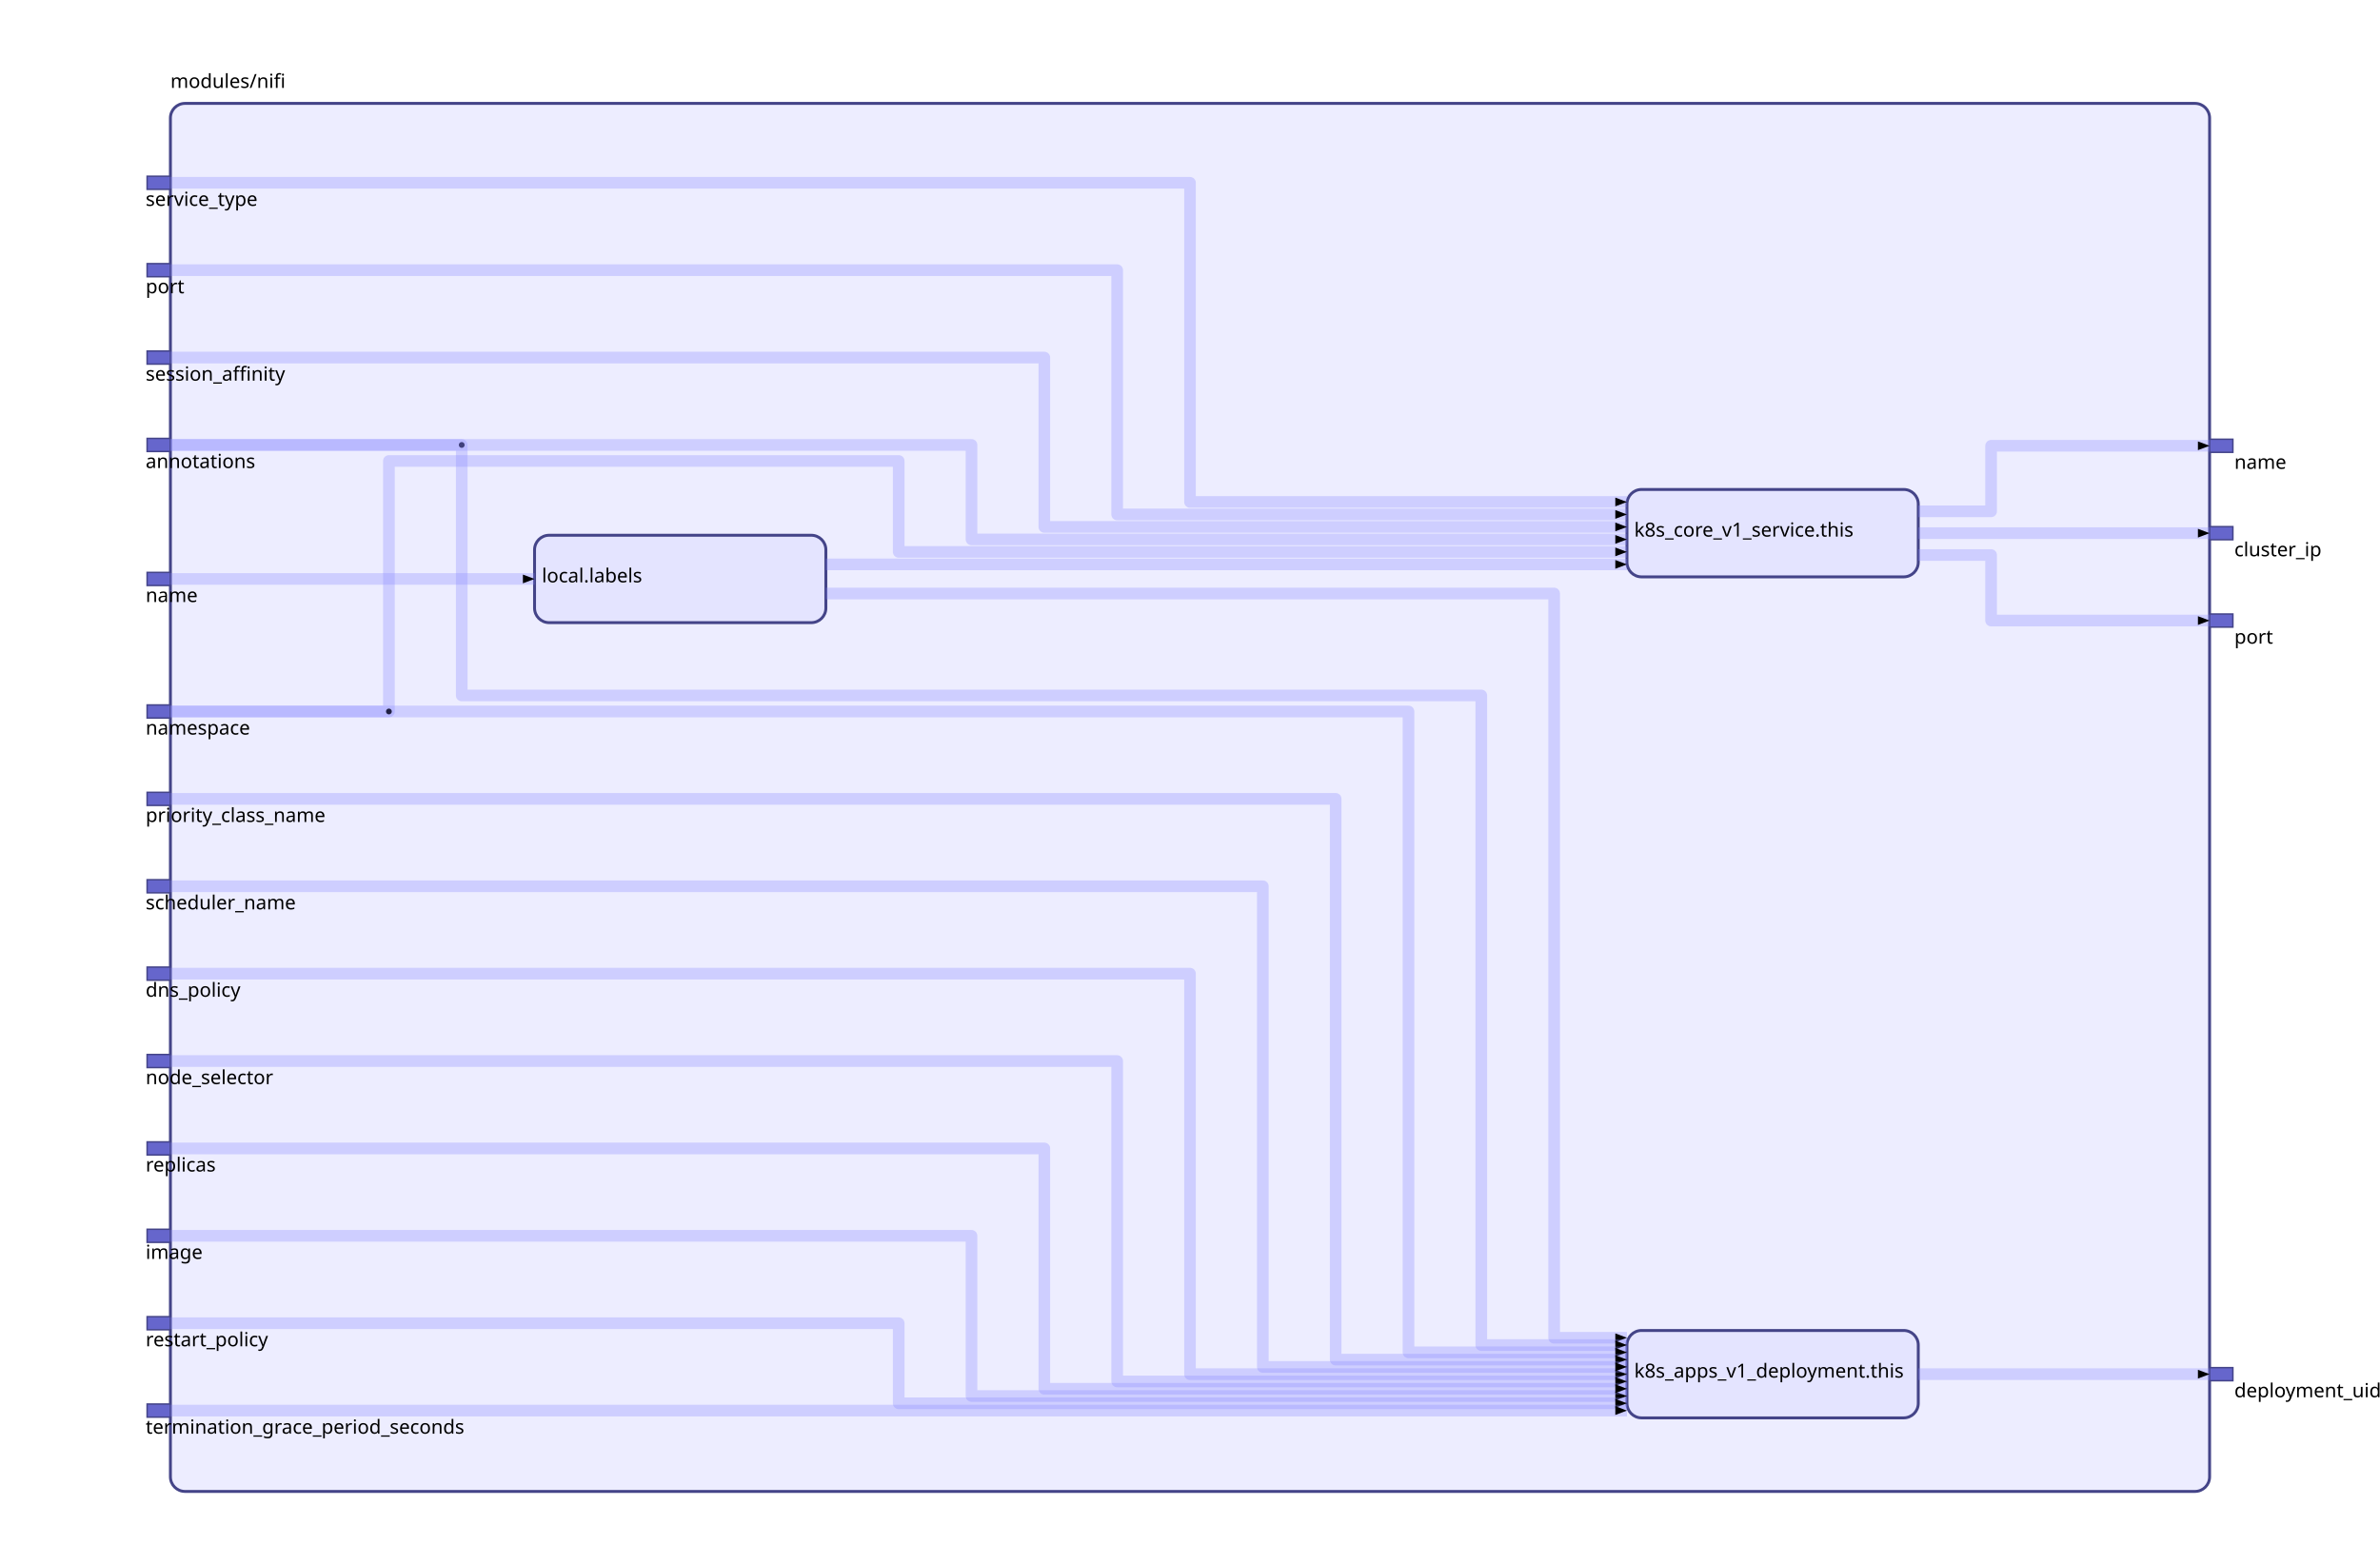
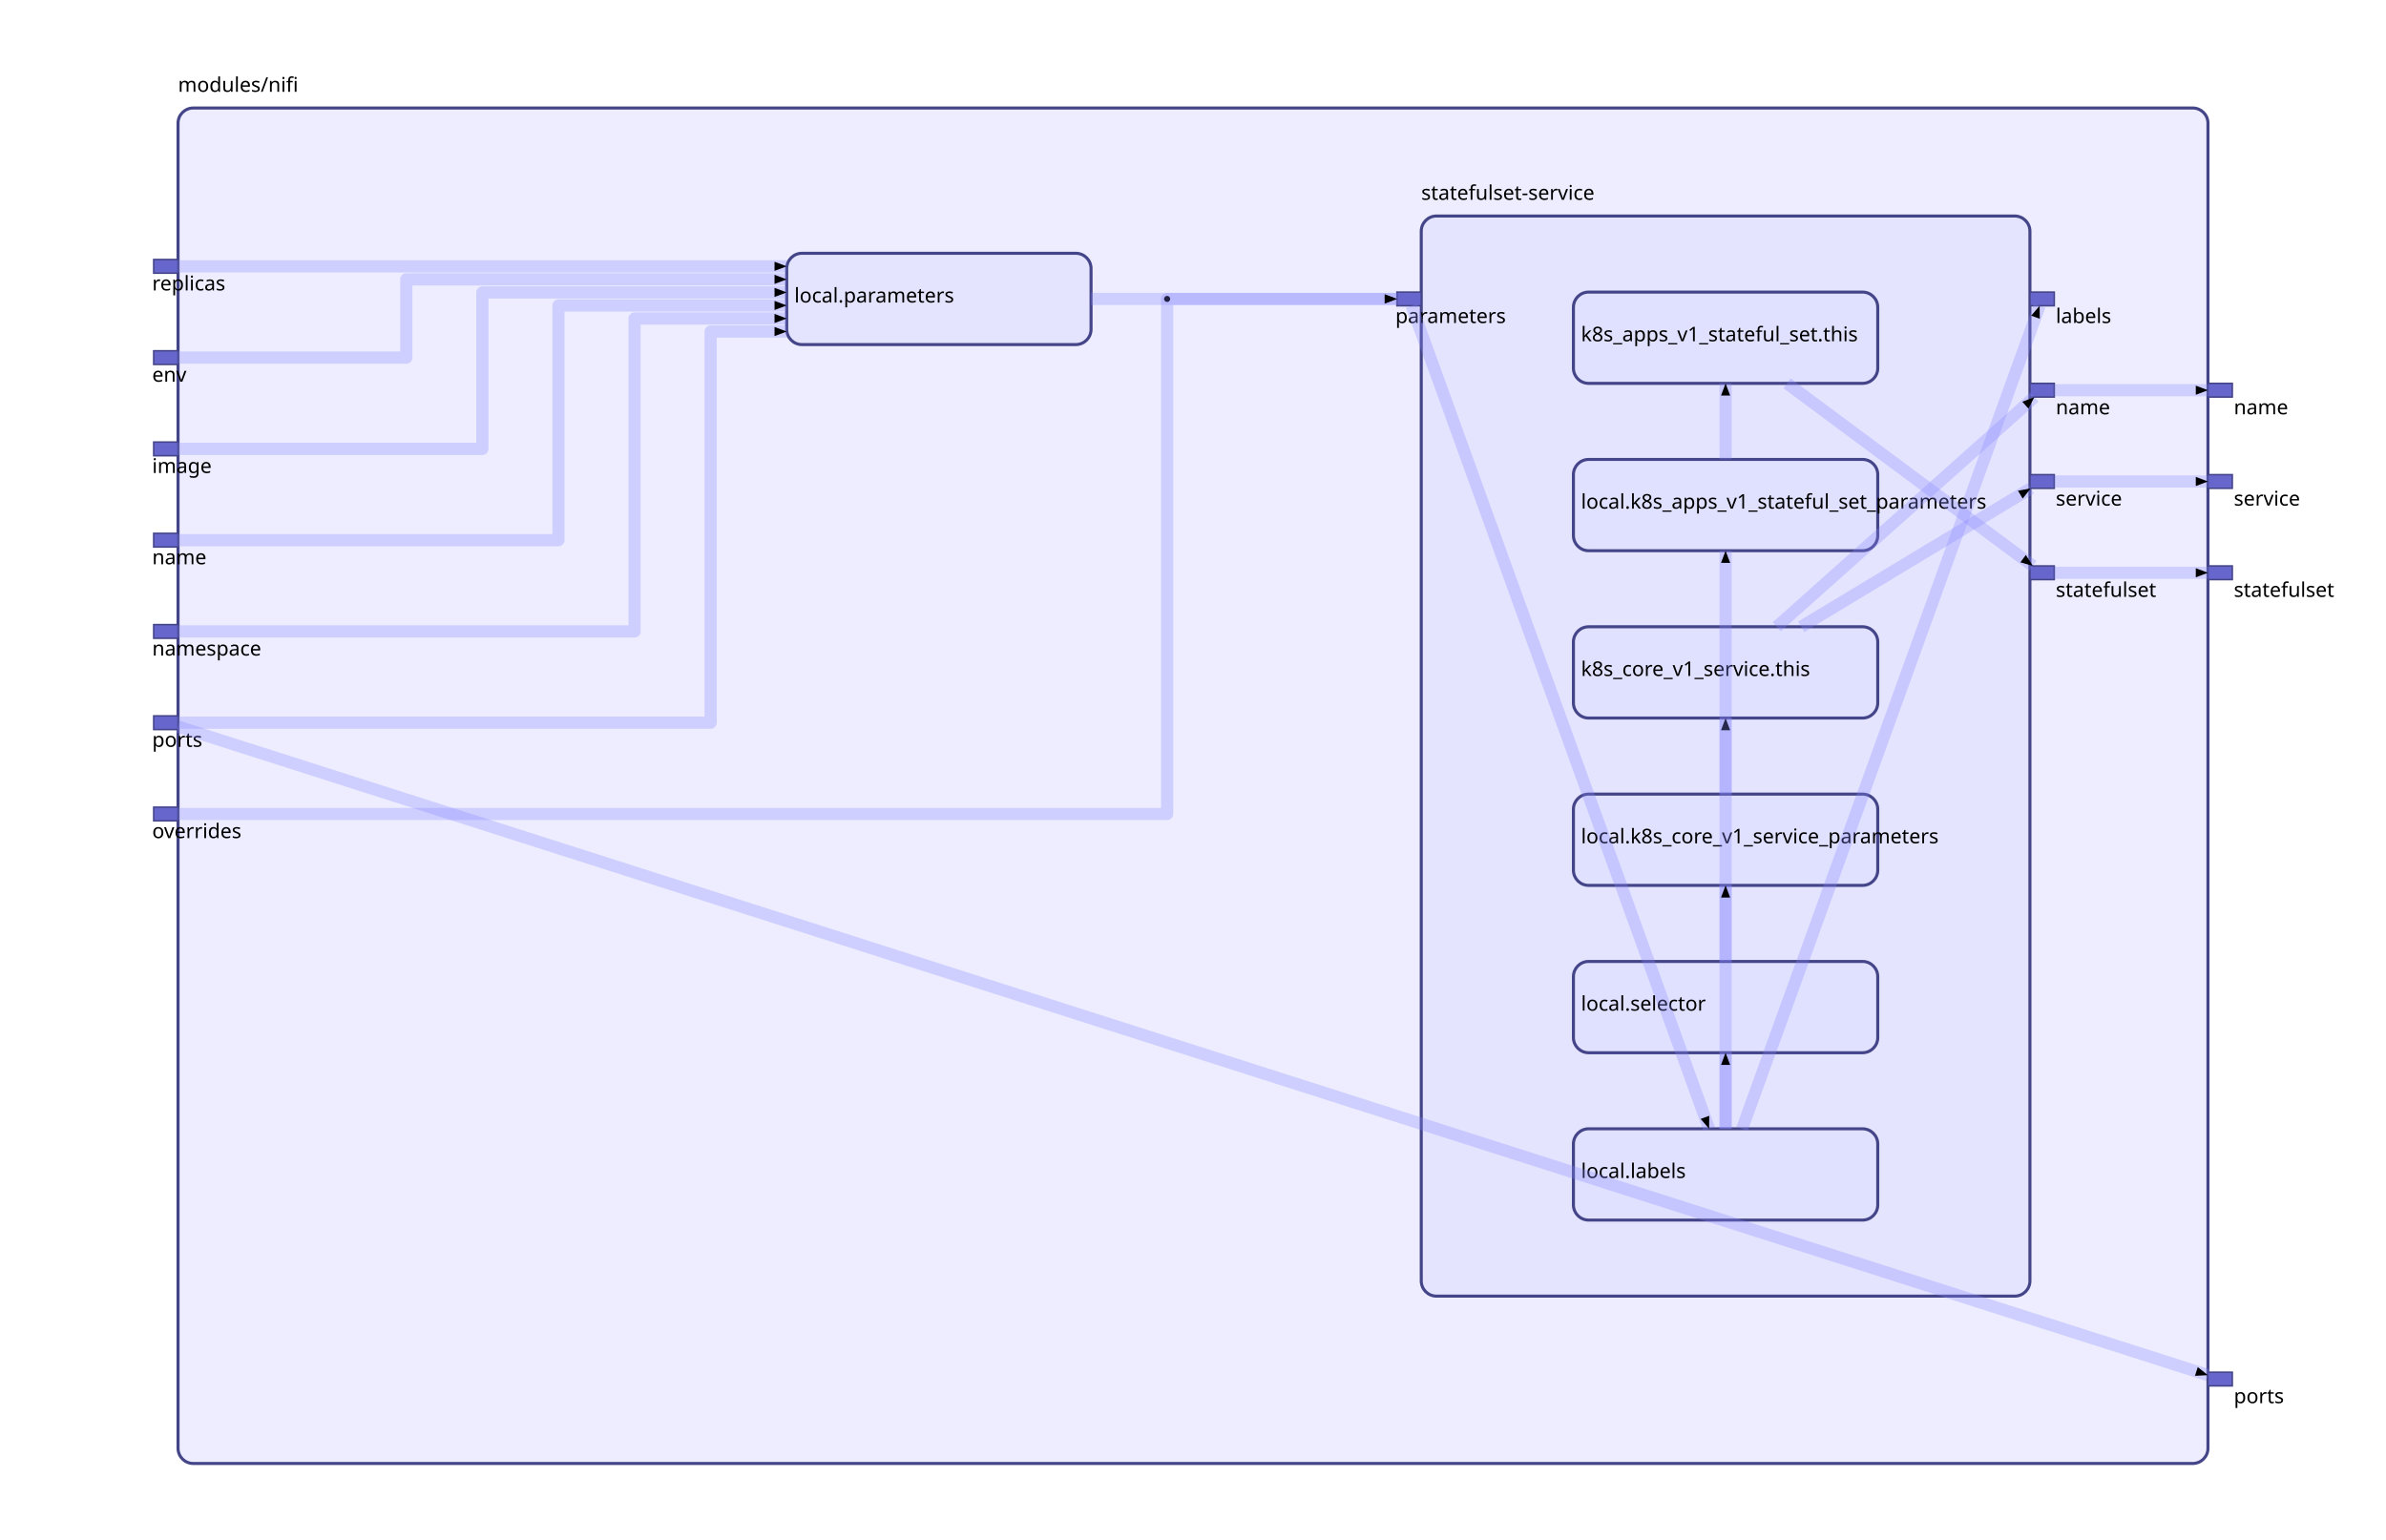
- <svg xmlns="http://www.w3.org/2000/svg" id="sprotty_1" class="sprotty-graph sprotty" tabindex="1002" viewBox="0 0 1634 1074">
+ <svg xmlns="http://www.w3.org/2000/svg" id="sprotty_1" class="sprotty-graph sprotty" tabindex="1002" viewBox="0 0 1568 1012">
  <style>
.elknode {
    stroke: #448;
    stroke-width: 2;
    fill: #ddf;
    fill-opacity: 0.5;
}

.elkport {
    stroke: #448;
    stroke-width: 1;
    fill: #66c;
}

.elkedge {
    fill: none;
    stroke: #88f;
    stroke-width: 8;
    stroke-opacity: 0.3;
    pointer-events: stroke;
    stroke-linejoin: round;
}

.elkedge:hover {
    stroke: #448;
    stroke-width: 8;
    stroke-opacity: 1;
    stroke-dasharray: 16px;
    stroke-dashoffset: 32px;
    animation: stroke 0.5s linear infinite;
}

@keyframes stroke {
    to {
        stroke-dashoffset: 0;
    }
}

.elkedge.arrow {
    fill: #336;
}

.elklabel {
    stroke-width: 0;
    stroke: #000;
    fill: #000;
    font-family: sans-serif;
    font-size: 10pt;
    dominant-baseline: hanging;
}

.elklabel:hover {
    font-size: 24pt;
}

.elkjunction {
    stroke: none;
    fill: #224;
}

.selected &gt; rect {
    stroke-width: 3;
}

.mouseover {
    stroke: #88f;
}
/*
 * Copyright (C) 2017 TypeFox and others.
 *
 * Licensed under the Apache License, Version 2.0 (the "License"); you may not use this file except in compliance with the License.
 * You may obtain a copy of the License at http://www.apache.org/licenses/LICENSE-2.0
 */

.sprotty {
    padding: 0px;
    font-family: "Helvetica Neue", Helvetica, Arial, sans-serif;
}

.sprotty-hidden {
    display: block;
    position: absolute;
    width: 0px;
    height: 0px;
}

.sprotty-popup {
    font-family: "Helvetica Neue", Helvetica, Arial, sans-serif;
    position: absolute;
    background: white;
    border-radius: 5px;
    border: 1px solid;
    max-width: 400px;
    min-width: 100px;
}

.sprotty-popup &gt; div {
    margin: 10px;
}

.sprotty-popup-closed {
    display: none;
}
</style>
  <g transform="scale(1) translate(0,0)">
    <g id="sprotty_3" transform="translate(117, 71)" opacity="1">
-       <rect class="elknode" x="0" y="0" rx="10" width="1400" height="953" />
-       <g id="sprotty_5" transform="translate(1000, 842.5)" opacity="1">
+       <rect class="elknode" x="0" y="0" rx="10" width="1334" height="891" />
+       <g id="sprotty_5" transform="translate(400, 95.5)" opacity="1">
        <rect class="elknode" x="0" y="0" rx="10" width="200" height="60" />
-         <text id="sprotty_6" class="elklabel" transform="translate(5, 22) translate(0, 0)" opacity="1">k8s_apps_v1_deployment.this</text>
-       </g>
-       <g id="sprotty_7" transform="translate(1000, 265.0714)" opacity="1">
-         <rect class="elknode" x="0" y="0" rx="10" width="200" height="60" />
-         <text id="sprotty_8" class="elklabel" transform="translate(5, 22) translate(0, 0)" opacity="1">k8s_core_v1_service.this</text>
-       </g>
-       <g id="sprotty_9" transform="translate(250, 296.5)" opacity="1">
-         <rect class="elknode" x="0" y="0" rx="10" width="200" height="60" />
-         <text id="sprotty_10" class="elklabel" transform="translate(5, 22) translate(0, 0)" opacity="1">local.labels</text>
-       </g>
-       <g id="sprotty_12" transform="translate(-16, 230)" opacity="1">
-         <rect class="elkport" x="0" y="0" width="16" height="9" />
-         <text id="sprotty_13" class="elklabel" transform="translate(-1, 10) translate(0, 0)" opacity="1">annotations</text>
-       </g>
-       <g id="sprotty_15" transform="translate(-16, 593)" opacity="1">
-         <rect class="elkport" x="0" y="0" width="16" height="9" />
-         <text id="sprotty_16" class="elklabel" transform="translate(-1, 10) translate(0, 0)" opacity="1">dns_policy</text>
-       </g>
-       <g id="sprotty_18" transform="translate(-16, 773)" opacity="1">
-         <rect class="elkport" x="0" y="0" width="16" height="9" />
-         <text id="sprotty_19" class="elklabel" transform="translate(-1, 10) translate(0, 0)" opacity="1">image</text>
-       </g>
-       <g id="sprotty_21" transform="translate(-16, 413)" opacity="1">
-         <rect class="elkport" x="0" y="0" width="16" height="9" />
-         <text id="sprotty_22" class="elklabel" transform="translate(-1, 10) translate(0, 0)" opacity="1">namespace</text>
-       </g>
-       <g id="sprotty_24" transform="translate(-16, 653)" opacity="1">
-         <rect class="elkport" x="0" y="0" width="16" height="9" />
-         <text id="sprotty_25" class="elklabel" transform="translate(-1, 10) translate(0, 0)" opacity="1">node_selector</text>
-       </g>
-       <g id="sprotty_27" transform="translate(-16, 473)" opacity="1">
-         <rect class="elkport" x="0" y="0" width="16" height="9" />
-         <text id="sprotty_28" class="elklabel" transform="translate(-1, 10) translate(0, 0)" opacity="1">priority_class_name</text>
-       </g>
-       <g id="sprotty_30" transform="translate(-16, 713)" opacity="1">
-         <rect class="elkport" x="0" y="0" width="16" height="9" />
-         <text id="sprotty_31" class="elklabel" transform="translate(-1, 10) translate(0, 0)" opacity="1">replicas</text>
-       </g>
-       <g id="sprotty_33" transform="translate(-16, 833)" opacity="1">
-         <rect class="elkport" x="0" y="0" width="16" height="9" />
-         <text id="sprotty_34" class="elklabel" transform="translate(-1, 10) translate(0, 0)" opacity="1">restart_policy</text>
-       </g>
-       <g id="sprotty_36" transform="translate(-16, 533)" opacity="1">
-         <rect class="elkport" x="0" y="0" width="16" height="9" />
-         <text id="sprotty_37" class="elklabel" transform="translate(-1, 10) translate(0, 0)" opacity="1">scheduler_name</text>
-       </g>
-       <g id="sprotty_39" transform="translate(-16, 893)" opacity="1">
-         <rect class="elkport" x="0" y="0" width="16" height="9" />
-         <text id="sprotty_40" class="elklabel" transform="translate(-1, 10) translate(0, 0)" opacity="1">termination_grace_period_seconds</text>
-       </g>
-       <g id="sprotty_45" transform="translate(-16, 110)" opacity="1">
-         <rect class="elkport" x="0" y="0" width="16" height="9" />
-         <text id="sprotty_46" class="elklabel" transform="translate(-1, 10) translate(0, 0)" opacity="1">port</text>
-       </g>
-       <g id="sprotty_48" transform="translate(-16, 50)" opacity="1">
-         <rect class="elkport" x="0" y="0" width="16" height="9" />
-         <text id="sprotty_49" class="elklabel" transform="translate(-1, 10) translate(0, 0)" opacity="1">service_type</text>
-       </g>
-       <g id="sprotty_51" transform="translate(-16, 170)" opacity="1">
-         <rect class="elkport" x="0" y="0" width="16" height="9" />
-         <text id="sprotty_52" class="elklabel" transform="translate(-1, 10) translate(0, 0)" opacity="1">session_affinity</text>
-       </g>
-       <g id="sprotty_54" transform="translate(-16, 322)" opacity="1">
-         <rect class="elkport" x="0" y="0" width="16" height="9" />
-         <text id="sprotty_55" class="elklabel" transform="translate(-1, 10) translate(0, 0)" opacity="1">name</text>
-       </g>
-       <g id="sprotty_57" transform="translate(1400, 290.5714)" opacity="1">
-         <rect class="elkport" x="0" y="0" width="16" height="9" />
-         <text id="sprotty_58" class="elklabel" transform="translate(17, 10) translate(0, 0)" opacity="1">cluster_ip</text>
-       </g>
-       <g id="sprotty_60" transform="translate(1400, 868)" opacity="1">
-         <rect class="elkport" x="0" y="0" width="16" height="9" />
-         <text id="sprotty_61" class="elklabel" transform="translate(17, 10) translate(0, 0)" opacity="1">deployment_uid</text>
-       </g>
-       <g id="sprotty_63" transform="translate(1400, 230.5714)" opacity="1">
+         <text id="sprotty_6" class="elklabel" transform="translate(5, 22) translate(0, 0)" opacity="1">local.parameters</text>
+       </g>
+       <g id="sprotty_25" transform="translate(817, 71)" opacity="1">
+         <rect class="elknode" x="0" y="0" rx="10" width="400" height="710" />
+         <g id="sprotty_27" transform="translate(100, 50)" opacity="1">
+           <rect class="elknode" x="0" y="0" rx="10" width="200" height="60" />
+           <text id="sprotty_28" class="elklabel" transform="translate(5, 22) translate(0, 0)" opacity="1">k8s_apps_v1_stateful_set.this</text>
+         </g>
+         <g id="sprotty_29" transform="translate(100, 160)" opacity="1">
+           <rect class="elknode" x="0" y="0" rx="10" width="200" height="60" />
+           <text id="sprotty_30" class="elklabel" transform="translate(5, 22) translate(0, 0)" opacity="1">local.k8s_apps_v1_stateful_set_parameters</text>
+         </g>
+         <g id="sprotty_32" transform="translate(100, 270)" opacity="1">
+           <rect class="elknode" x="0" y="0" rx="10" width="200" height="60" />
+           <text id="sprotty_33" class="elklabel" transform="translate(5, 22) translate(0, 0)" opacity="1">k8s_core_v1_service.this</text>
+         </g>
+         <g id="sprotty_34" transform="translate(100, 380)" opacity="1">
+           <rect class="elknode" x="0" y="0" rx="10" width="200" height="60" />
+           <text id="sprotty_35" class="elklabel" transform="translate(5, 22) translate(0, 0)" opacity="1">local.k8s_core_v1_service_parameters</text>
+         </g>
+         <g id="sprotty_37" transform="translate(100, 490)" opacity="1">
+           <rect class="elknode" x="0" y="0" rx="10" width="200" height="60" />
+           <text id="sprotty_38" class="elklabel" transform="translate(5, 22) translate(0, 0)" opacity="1">local.selector</text>
+         </g>
+         <g id="sprotty_40" transform="translate(100, 600)" opacity="1">
+           <rect class="elknode" x="0" y="0" rx="10" width="200" height="60" />
+           <text id="sprotty_41" class="elklabel" transform="translate(5, 22) translate(0, 0)" opacity="1">local.labels</text>
+         </g>
+         <g id="sprotty_43" transform="translate(-16, 50)" opacity="1">
+           <rect class="elkport" x="0" y="0" width="16" height="9" />
+           <text id="sprotty_44" class="elklabel" transform="translate(-1, 10) translate(0, 0)" opacity="1">parameters</text>
+         </g>
+         <g id="sprotty_47" transform="translate(400, 50)" opacity="1">
+           <rect class="elkport" x="0" y="0" width="16" height="9" />
+           <text id="sprotty_48" class="elklabel" transform="translate(17, 10) translate(0, 0)" opacity="1">labels</text>
+         </g>
+         <g id="sprotty_50" transform="translate(400, 110)" opacity="1">
+           <rect class="elkport" x="0" y="0" width="16" height="9" />
+           <text id="sprotty_51" class="elklabel" transform="translate(17, 10) translate(0, 0)" opacity="1">name</text>
+         </g>
+         <g id="sprotty_53" transform="translate(400, 170)" opacity="1">
+           <rect class="elkport" x="0" y="0" width="16" height="9" />
+           <text id="sprotty_54" class="elklabel" transform="translate(17, 10) translate(0, 0)" opacity="1">service</text>
+         </g>
+         <g id="sprotty_56" transform="translate(400, 230)" opacity="1">
+           <rect class="elkport" x="0" y="0" width="16" height="9" />
+           <text id="sprotty_57" class="elklabel" transform="translate(17, 10) translate(0, 0)" opacity="1">statefulset</text>
+         </g>
+         <text id="sprotty_26" class="elklabel" transform="translate(0, -21) translate(0, 0)" opacity="1">statefulset-service</text>
+       </g>
+       <g id="sprotty_7" transform="translate(-16, 159.5714)" opacity="1">
+         <rect class="elkport" x="0" y="0" width="16" height="9" />
+         <text id="sprotty_8" class="elklabel" transform="translate(-1, 10) translate(0, 0)" opacity="1">env</text>
+       </g>
+       <g id="sprotty_10" transform="translate(-16, 219.5714)" opacity="1">
+         <rect class="elkport" x="0" y="0" width="16" height="9" />
+         <text id="sprotty_11" class="elklabel" transform="translate(-1, 10) translate(0, 0)" opacity="1">image</text>
+       </g>
+       <g id="sprotty_13" transform="translate(-16, 279.5714)" opacity="1">
+         <rect class="elkport" x="0" y="0" width="16" height="9" />
+         <text id="sprotty_14" class="elklabel" transform="translate(-1, 10) translate(0, 0)" opacity="1">name</text>
+       </g>
+       <g id="sprotty_16" transform="translate(-16, 339.5714)" opacity="1">
+         <rect class="elkport" x="0" y="0" width="16" height="9" />
+         <text id="sprotty_17" class="elklabel" transform="translate(-1, 10) translate(0, 0)" opacity="1">namespace</text>
+       </g>
+       <g id="sprotty_19" transform="translate(-16, 399.5714)" opacity="1">
+         <rect class="elkport" x="0" y="0" width="16" height="9" />
+         <text id="sprotty_20" class="elklabel" transform="translate(-1, 10) translate(0, 0)" opacity="1">ports</text>
+       </g>
+       <g id="sprotty_22" transform="translate(-16, 99.57143)" opacity="1">
+         <rect class="elkport" x="0" y="0" width="16" height="9" />
+         <text id="sprotty_23" class="elklabel" transform="translate(-1, 10) translate(0, 0)" opacity="1">replicas</text>
+       </g>
+       <g id="sprotty_60" transform="translate(-16, 459.5714)" opacity="1">
+         <rect class="elkport" x="0" y="0" width="16" height="9" />
+         <text id="sprotty_61" class="elklabel" transform="translate(-1, 10) translate(0, 0)" opacity="1">overrides</text>
+       </g>
+       <g id="sprotty_63" transform="translate(1334, 181)" opacity="1">
        <rect class="elkport" x="0" y="0" width="16" height="9" />
        <text id="sprotty_64" class="elklabel" transform="translate(17, 10) translate(0, 0)" opacity="1">name</text>
      </g>
-       <g id="sprotty_66" transform="translate(1400, 350.5714)" opacity="1">
-         <rect class="elkport" x="0" y="0" width="16" height="9" />
-         <text id="sprotty_67" class="elklabel" transform="translate(17, 10) translate(0, 0)" opacity="1">port</text>
+       <g id="sprotty_66" transform="translate(1334, 831)" opacity="1">
+         <rect class="elkport" x="0" y="0" width="16" height="9" />
+         <text id="sprotty_67" class="elklabel" transform="translate(17, 10) translate(0, 0)" opacity="1">ports</text>
+       </g>
+       <g id="sprotty_69" transform="translate(1334, 241)" opacity="1">
+         <rect class="elkport" x="0" y="0" width="16" height="9" />
+         <text id="sprotty_70" class="elklabel" transform="translate(17, 10) translate(0, 0)" opacity="1">service</text>
+       </g>
+       <g id="sprotty_72" transform="translate(1334, 301)" opacity="1">
+         <rect class="elkport" x="0" y="0" width="16" height="9" />
+         <text id="sprotty_73" class="elklabel" transform="translate(17, 10) translate(0, 0)" opacity="1">statefulset</text>
      </g>
      <text id="sprotty_4" class="elklabel" transform="translate(0, -21) translate(0, 0)" opacity="1">modules/nifi</text>
-       <g id="sprotty_11" class="sprotty-edge" opacity="1">
-         <path class="elkedge" d="M 450,336.5 L 950,336.5 L 950,847.5 L 1000,847.5" />
-         <path class="edge arrow" d="M 0,0 L 8,-3 L 8,3 Z" transform="rotate(180 1000 847.5) translate(1000 847.5)" />
-       </g>
-       <g id="sprotty_14" class="sprotty-edge" opacity="1">
-         <path class="elkedge" d="M 0,234.5 L 200,234.5 L 200,406.5 L 900,406.5 L 900,852.5 L 1000,852.5" />
-         <path class="edge arrow" d="M 0,0 L 8,-3 L 8,3 Z" transform="rotate(180 1000 852.5) translate(1000 852.5)" />
-         <g id="sprotty_14_j0" transform="translate(200, 234.5)" opacity="1">
+       <g id="sprotty_9" class="sprotty-edge" opacity="1">
+         <path class="elkedge" d="M 0,164.071 L 150,164.071 L 150,112.643 L 400,112.643" />
+         <path class="edge arrow" d="M 0,0 L 8,-3 L 8,3 Z" transform="rotate(180 400 112.6429) translate(400 112.6429)" />
+       </g>
+       <g id="sprotty_12" class="sprotty-edge" opacity="1">
+         <path class="elkedge" d="M 0,224.071 L 200,224.071 L 200,121.214 L 400,121.214" />
+         <path class="edge arrow" d="M 0,0 L 8,-3 L 8,3 Z" transform="rotate(180 400 121.2143) translate(400 121.2143)" />
+       </g>
+       <g id="sprotty_15" class="sprotty-edge" opacity="1">
+         <path class="elkedge" d="M 0,284.071 L 250,284.071 L 250,129.786 L 400,129.786" />
+         <path class="edge arrow" d="M 0,0 L 8,-3 L 8,3 Z" transform="rotate(180 400 129.7857) translate(400 129.7857)" />
+       </g>
+       <g id="sprotty_18" class="sprotty-edge" opacity="1">
+         <path class="elkedge" d="M 0,344.071 L 300,344.071 L 300,138.357 L 400,138.357" />
+         <path class="edge arrow" d="M 0,0 L 8,-3 L 8,3 Z" transform="rotate(180 400 138.3571) translate(400 138.3571)" />
+       </g>
+       <g id="sprotty_21" class="sprotty-edge" opacity="1">
+         <path class="elkedge" d="M 0,404.071 L 350,404.071 L 350,146.929 L 400,146.929" />
+         <path class="edge arrow" d="M 0,0 L 8,-3 L 8,3 Z" transform="rotate(180 400 146.9286) translate(400 146.9286)" />
+       </g>
+       <g id="sprotty_24" class="sprotty-edge" opacity="1">
+         <path class="elkedge" d="M 0,104.071 L 400,104.071" />
+         <path class="edge arrow" d="M 0,0 L 8,-3 L 8,3 Z" transform="rotate(-180 400 104.0714) translate(400 104.0714)" />
+       </g>
+       <g id="sprotty_31" class="sprotty-edge" opacity="1">
+         <path class="elkedge" d="M 1017,231 L 1017,181" />
+         <path class="edge arrow" d="M 0,0 L 8,-3 L 8,3 Z" transform="rotate(90 1017 181) translate(1017 181)" />
+       </g>
+       <g id="sprotty_36" class="sprotty-edge" opacity="1">
+         <path class="elkedge" d="M 1017,451 L 1017,401" />
+         <path class="edge arrow" d="M 0,0 L 8,-3 L 8,3 Z" transform="rotate(90 1017 401) translate(1017 401)" />
+       </g>
+       <g id="sprotty_39" class="sprotty-edge" opacity="1">
+         <path class="elkedge" d="M 1017,561 L 1017,291" />
+         <path class="edge arrow" d="M 0,0 L 8,-3 L 8,3 Z" transform="rotate(90 1017 291) translate(1017 291)" />
+       </g>
+       <g id="sprotty_42" class="sprotty-edge" opacity="1">
+         <path class="elkedge" d="M 1017,671 L 1017,511" />
+         <path class="edge arrow" d="M 0,0 L 8,-3 L 8,3 Z" transform="rotate(90 1017 511) translate(1017 511)" />
+       </g>
+       <g id="sprotty_45" class="sprotty-edge" opacity="1">
+         <path class="elkedge" d="M 810.626,130 L 1006.157,671" />
+         <path class="edge arrow" d="M 0,0 L 8,-3 L 8,3 Z" transform="rotate(-109.8711 1006.157 671) translate(1006.157 671)" />
+       </g>
+       <g id="sprotty_46" class="sprotty-edge" opacity="1">
+         <path class="elkedge" d="M 1017,671 L 1017,621" />
+         <path class="edge arrow" d="M 0,0 L 8,-3 L 8,3 Z" transform="rotate(90 1017 621) translate(1017 621)" />
+       </g>
+       <g id="sprotty_49" class="sprotty-edge" opacity="1">
+         <path class="elkedge" d="M 1027.843,671 L 1223.374,130" />
+         <path class="edge arrow" d="M 0,0 L 8,-3 L 8,3 Z" transform="rotate(109.8711 1223.374 130) translate(1223.374 130)" />
+       </g>
+       <g id="sprotty_52" class="sprotty-edge" opacity="1">
+         <path class="elkedge" d="M 1050.639,341 L 1219.954,190" />
+         <path class="edge arrow" d="M 0,0 L 8,-3 L 8,3 Z" transform="rotate(138.2726 1219.954 190) translate(1219.954 190)" />
+       </g>
+       <g id="sprotty_55" class="sprotty-edge" opacity="1">
+         <path class="elkedge" d="M 1066.721,341 L 1217.542,250" />
+         <path class="edge arrow" d="M 0,0 L 8,-3 L 8,3 Z" transform="rotate(148.8947 1217.542 250) translate(1217.542 250)" />
+       </g>
+       <g id="sprotty_58" class="sprotty-edge" opacity="1">
+         <path class="elkedge" d="M 1057.388,181 L 1218.942,301" />
+         <path class="edge arrow" d="M 0,0 L 8,-3 L 8,3 Z" transform="rotate(-143.3955 1218.942 301) translate(1218.942 301)" />
+       </g>
+       <g id="sprotty_59" class="sprotty-edge" opacity="1">
+         <path class="elkedge" d="M 600,125.5 L 801,125.5" />
+         <path class="edge arrow" d="M 0,0 L 8,-3 L 8,3 Z" transform="rotate(180 801 125.5) translate(801 125.5)" />
+       </g>
+       <g id="sprotty_62" class="sprotty-edge" opacity="1">
+         <path class="elkedge" d="M 0,464.071 L 650,464.071 L 650,125.5 L 801,125.5" />
+         <path class="edge arrow" d="M 0,0 L 8,-3 L 8,3 Z" transform="rotate(180 801 125.5) translate(801 125.5)" />
+         <g id="sprotty_62_j0" transform="translate(650, 125.5)" opacity="1">
          <circle class="elkjunction" r="2" />
        </g>
      </g>
-       <g id="sprotty_17" class="sprotty-edge" opacity="1">
-         <path class="elkedge" d="M 0,597.5 L 700,597.5 L 700,872.5 L 1000,872.5" />
-         <path class="edge arrow" d="M 0,0 L 8,-3 L 8,3 Z" transform="rotate(180 1000 872.5) translate(1000 872.5)" />
-       </g>
-       <g id="sprotty_20" class="sprotty-edge" opacity="1">
-         <path class="elkedge" d="M 0,777.5 L 550,777.5 L 550,887.5 L 1000,887.5" />
-         <path class="edge arrow" d="M 0,0 L 8,-3 L 8,3 Z" transform="rotate(180 1000 887.5) translate(1000 887.5)" />
-       </g>
-       <g id="sprotty_23" class="sprotty-edge" opacity="1">
-         <path class="elkedge" d="M 0,417.5 L 850,417.5 L 850,857.5 L 1000,857.5" />
-         <path class="edge arrow" d="M 0,0 L 8,-3 L 8,3 Z" transform="rotate(180 1000 857.5) translate(1000 857.5)" />
-       </g>
-       <g id="sprotty_26" class="sprotty-edge" opacity="1">
-         <path class="elkedge" d="M 0,657.5 L 650,657.5 L 650,877.5 L 1000,877.5" />
-         <path class="edge arrow" d="M 0,0 L 8,-3 L 8,3 Z" transform="rotate(180 1000 877.5) translate(1000 877.5)" />
-       </g>
-       <g id="sprotty_29" class="sprotty-edge" opacity="1">
-         <path class="elkedge" d="M 0,477.5 L 800,477.5 L 800,862.5 L 1000,862.5" />
-         <path class="edge arrow" d="M 0,0 L 8,-3 L 8,3 Z" transform="rotate(180 1000 862.5) translate(1000 862.5)" />
-       </g>
-       <g id="sprotty_32" class="sprotty-edge" opacity="1">
-         <path class="elkedge" d="M 0,717.5 L 600,717.5 L 600,882.5 L 1000,882.5" />
-         <path class="edge arrow" d="M 0,0 L 8,-3 L 8,3 Z" transform="rotate(180 1000 882.5) translate(1000 882.5)" />
-       </g>
-       <g id="sprotty_35" class="sprotty-edge" opacity="1">
-         <path class="elkedge" d="M 0,837.5 L 500,837.5 L 500,892.5 L 1000,892.5" />
-         <path class="edge arrow" d="M 0,0 L 8,-3 L 8,3 Z" transform="rotate(180 1000 892.5) translate(1000 892.5)" />
-       </g>
-       <g id="sprotty_38" class="sprotty-edge" opacity="1">
-         <path class="elkedge" d="M 0,537.5 L 750,537.5 L 750,867.5 L 1000,867.5" />
-         <path class="edge arrow" d="M 0,0 L 8,-3 L 8,3 Z" transform="rotate(180 1000 867.5) translate(1000 867.5)" />
-       </g>
-       <g id="sprotty_41" class="sprotty-edge" opacity="1">
-         <path class="elkedge" d="M 0,897.5 L 1000,897.5" />
-         <path class="edge arrow" d="M 0,0 L 8,-3 L 8,3 Z" transform="rotate(180 1000 897.5) translate(1000 897.5)" />
-       </g>
-       <g id="sprotty_42" class="sprotty-edge" opacity="1">
-         <path class="elkedge" d="M 450,316.5 L 1000,316.5" />
-         <path class="edge arrow" d="M 0,0 L 8,-3 L 8,3 Z" transform="rotate(180 1000 316.5) translate(1000 316.5)" />
-       </g>
-       <g id="sprotty_43" class="sprotty-edge" opacity="1">
-         <path class="elkedge" d="M 0,234.5 L 550,234.5 L 550,299.357 L 1000,299.357" />
-         <path class="edge arrow" d="M 0,0 L 8,-3 L 8,3 Z" transform="rotate(180 1000 299.3571) translate(1000 299.3571)" />
-       </g>
-       <g id="sprotty_44" class="sprotty-edge" opacity="1">
-         <path class="elkedge" d="M 0,417.5 L 150,417.5 L 150,245.5 L 500,245.5 L 500,307.929 L 1000,307.929" />
-         <path class="edge arrow" d="M 0,0 L 8,-3 L 8,3 Z" transform="rotate(180 1000 307.9286) translate(1000 307.9286)" />
-         <g id="sprotty_44_j0" transform="translate(150, 417.5)" opacity="1">
-           <circle class="elkjunction" r="2" />
-         </g>
-       </g>
-       <g id="sprotty_47" class="sprotty-edge" opacity="1">
-         <path class="elkedge" d="M 0,114.5 L 650,114.5 L 650,282.214 L 1000,282.214" />
-         <path class="edge arrow" d="M 0,0 L 8,-3 L 8,3 Z" transform="rotate(180 1000 282.2143) translate(1000 282.2143)" />
-       </g>
-       <g id="sprotty_50" class="sprotty-edge" opacity="1">
-         <path class="elkedge" d="M 0,54.5 L 700,54.5 L 700,273.643 L 1000,273.643" />
-         <path class="edge arrow" d="M 0,0 L 8,-3 L 8,3 Z" transform="rotate(180 1000 273.6429) translate(1000 273.6429)" />
-       </g>
-       <g id="sprotty_53" class="sprotty-edge" opacity="1">
-         <path class="elkedge" d="M 0,174.5 L 600,174.5 L 600,290.786 L 1000,290.786" />
-         <path class="edge arrow" d="M 0,0 L 8,-3 L 8,3 Z" transform="rotate(-180 1000 290.7857) translate(1000 290.7857)" />
-       </g>
-       <g id="sprotty_56" class="sprotty-edge" opacity="1">
-         <path class="elkedge" d="M 0,326.5 L 250,326.5" />
-         <path class="edge arrow" d="M 0,0 L 8,-3 L 8,3 Z" transform="rotate(180 250 326.5) translate(250 326.5)" />
-       </g>
-       <g id="sprotty_59" class="sprotty-edge" opacity="1">
-         <path class="elkedge" d="M 1200,295.071 L 1400,295.071" />
-         <path class="edge arrow" d="M 0,0 L 8,-3 L 8,3 Z" transform="rotate(180 1400 295.0714) translate(1400 295.0714)" />
-       </g>
-       <g id="sprotty_62" class="sprotty-edge" opacity="1">
-         <path class="elkedge" d="M 1200,872.5 L 1400,872.5" />
-         <path class="edge arrow" d="M 0,0 L 8,-3 L 8,3 Z" transform="rotate(180 1400 872.5) translate(1400 872.5)" />
-       </g>
      <g id="sprotty_65" class="sprotty-edge" opacity="1">
-         <path class="elkedge" d="M 1200,280.071 L 1250,280.071 L 1250,235.071 L 1400,235.071" />
-         <path class="edge arrow" d="M 0,0 L 8,-3 L 8,3 Z" transform="rotate(180 1400 235.0714) translate(1400 235.0714)" />
+         <path class="elkedge" d="M 1233,185.5 L 1334,185.5" />
+         <path class="edge arrow" d="M 0,0 L 8,-3 L 8,3 Z" transform="rotate(180 1334 185.5) translate(1334 185.5)" />
      </g>
      <g id="sprotty_68" class="sprotty-edge" opacity="1">
-         <path class="elkedge" d="M 1200,310.071 L 1250,310.071 L 1250,355.071 L 1400,355.071" />
-         <path class="edge arrow" d="M 0,0 L 8,-3 L 8,3 Z" transform="rotate(180 1400 355.0714) translate(1400 355.0714)" />
+         <path class="elkedge" d="M 0,406.628 L 1334,832.943" />
+         <path class="edge arrow" d="M 0,0 L 8,-3 L 8,3 Z" transform="rotate(-162.2773 1334 832.9434) translate(1334 832.9434)" />
+       </g>
+       <g id="sprotty_71" class="sprotty-edge" opacity="1">
+         <path class="elkedge" d="M 1233,245.5 L 1334,245.5" />
+         <path class="edge arrow" d="M 0,0 L 8,-3 L 8,3 Z" transform="rotate(180 1334 245.5) translate(1334 245.5)" />
+       </g>
+       <g id="sprotty_74" class="sprotty-edge" opacity="1">
+         <path class="elkedge" d="M 1233,305.5 L 1334,305.5" />
+         <path class="edge arrow" d="M 0,0 L 8,-3 L 8,3 Z" transform="rotate(180 1334 305.5) translate(1334 305.5)" />
      </g>
    </g>
  </g>
</svg>
